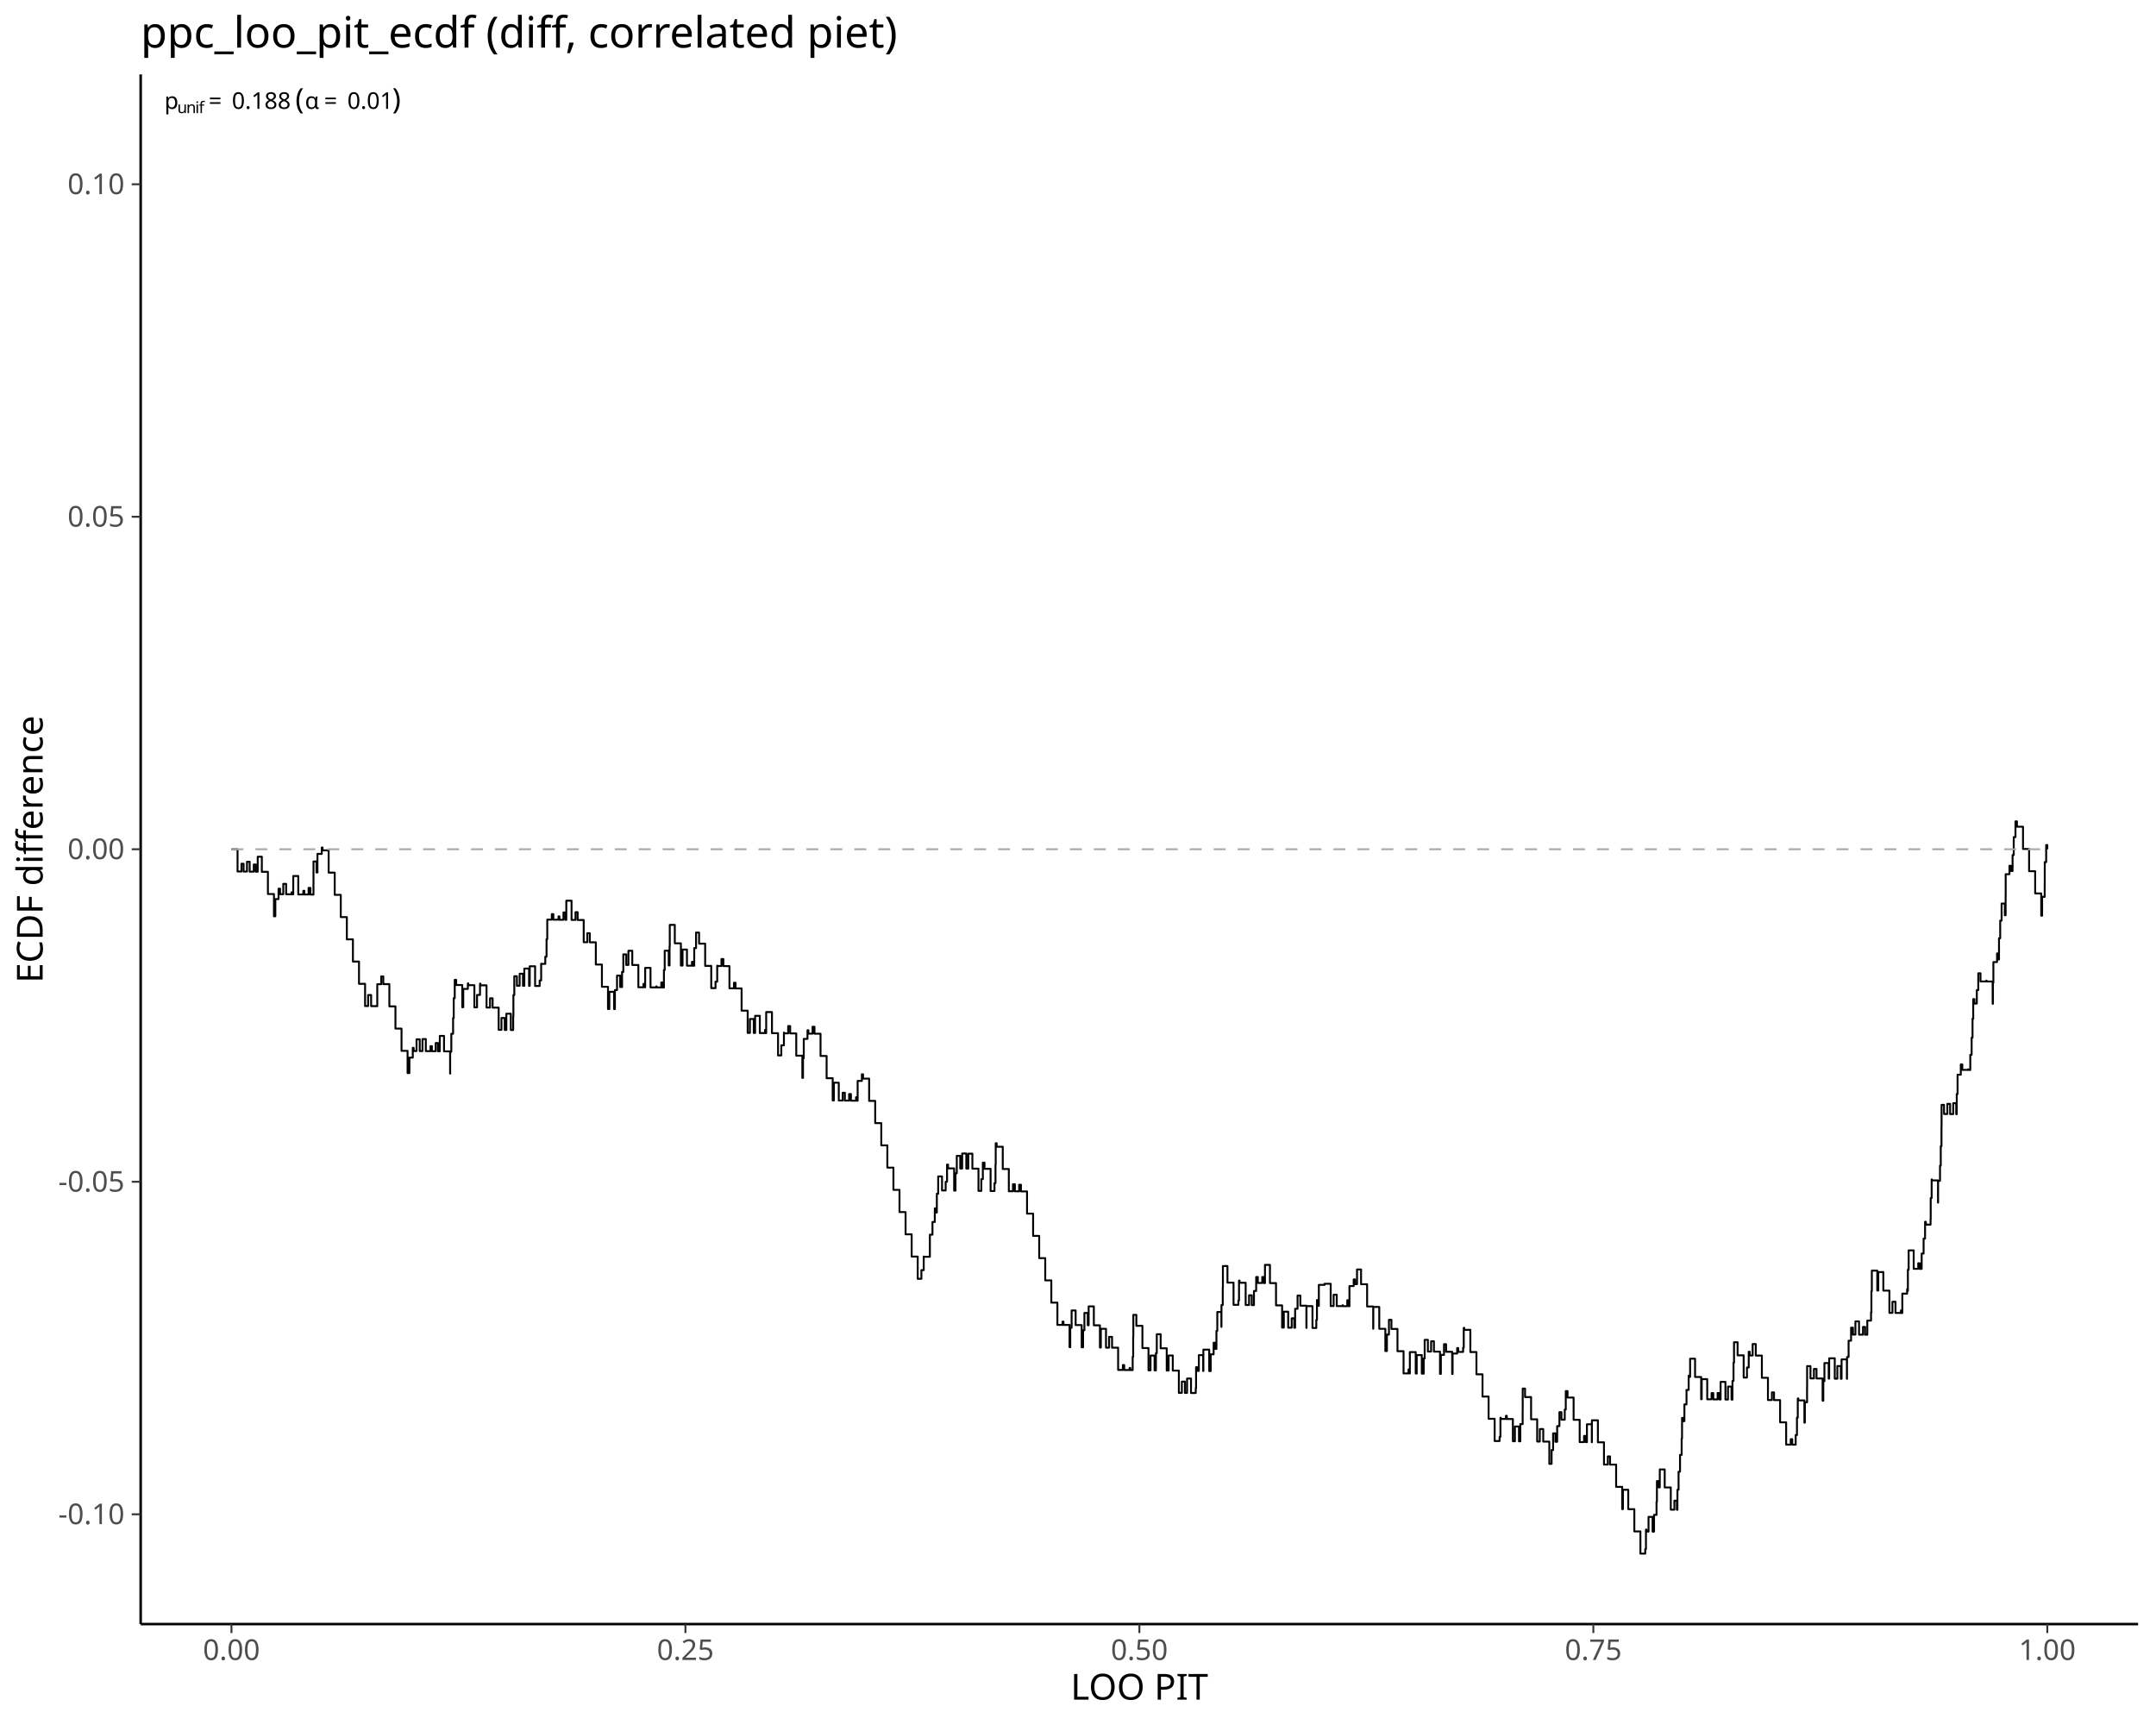
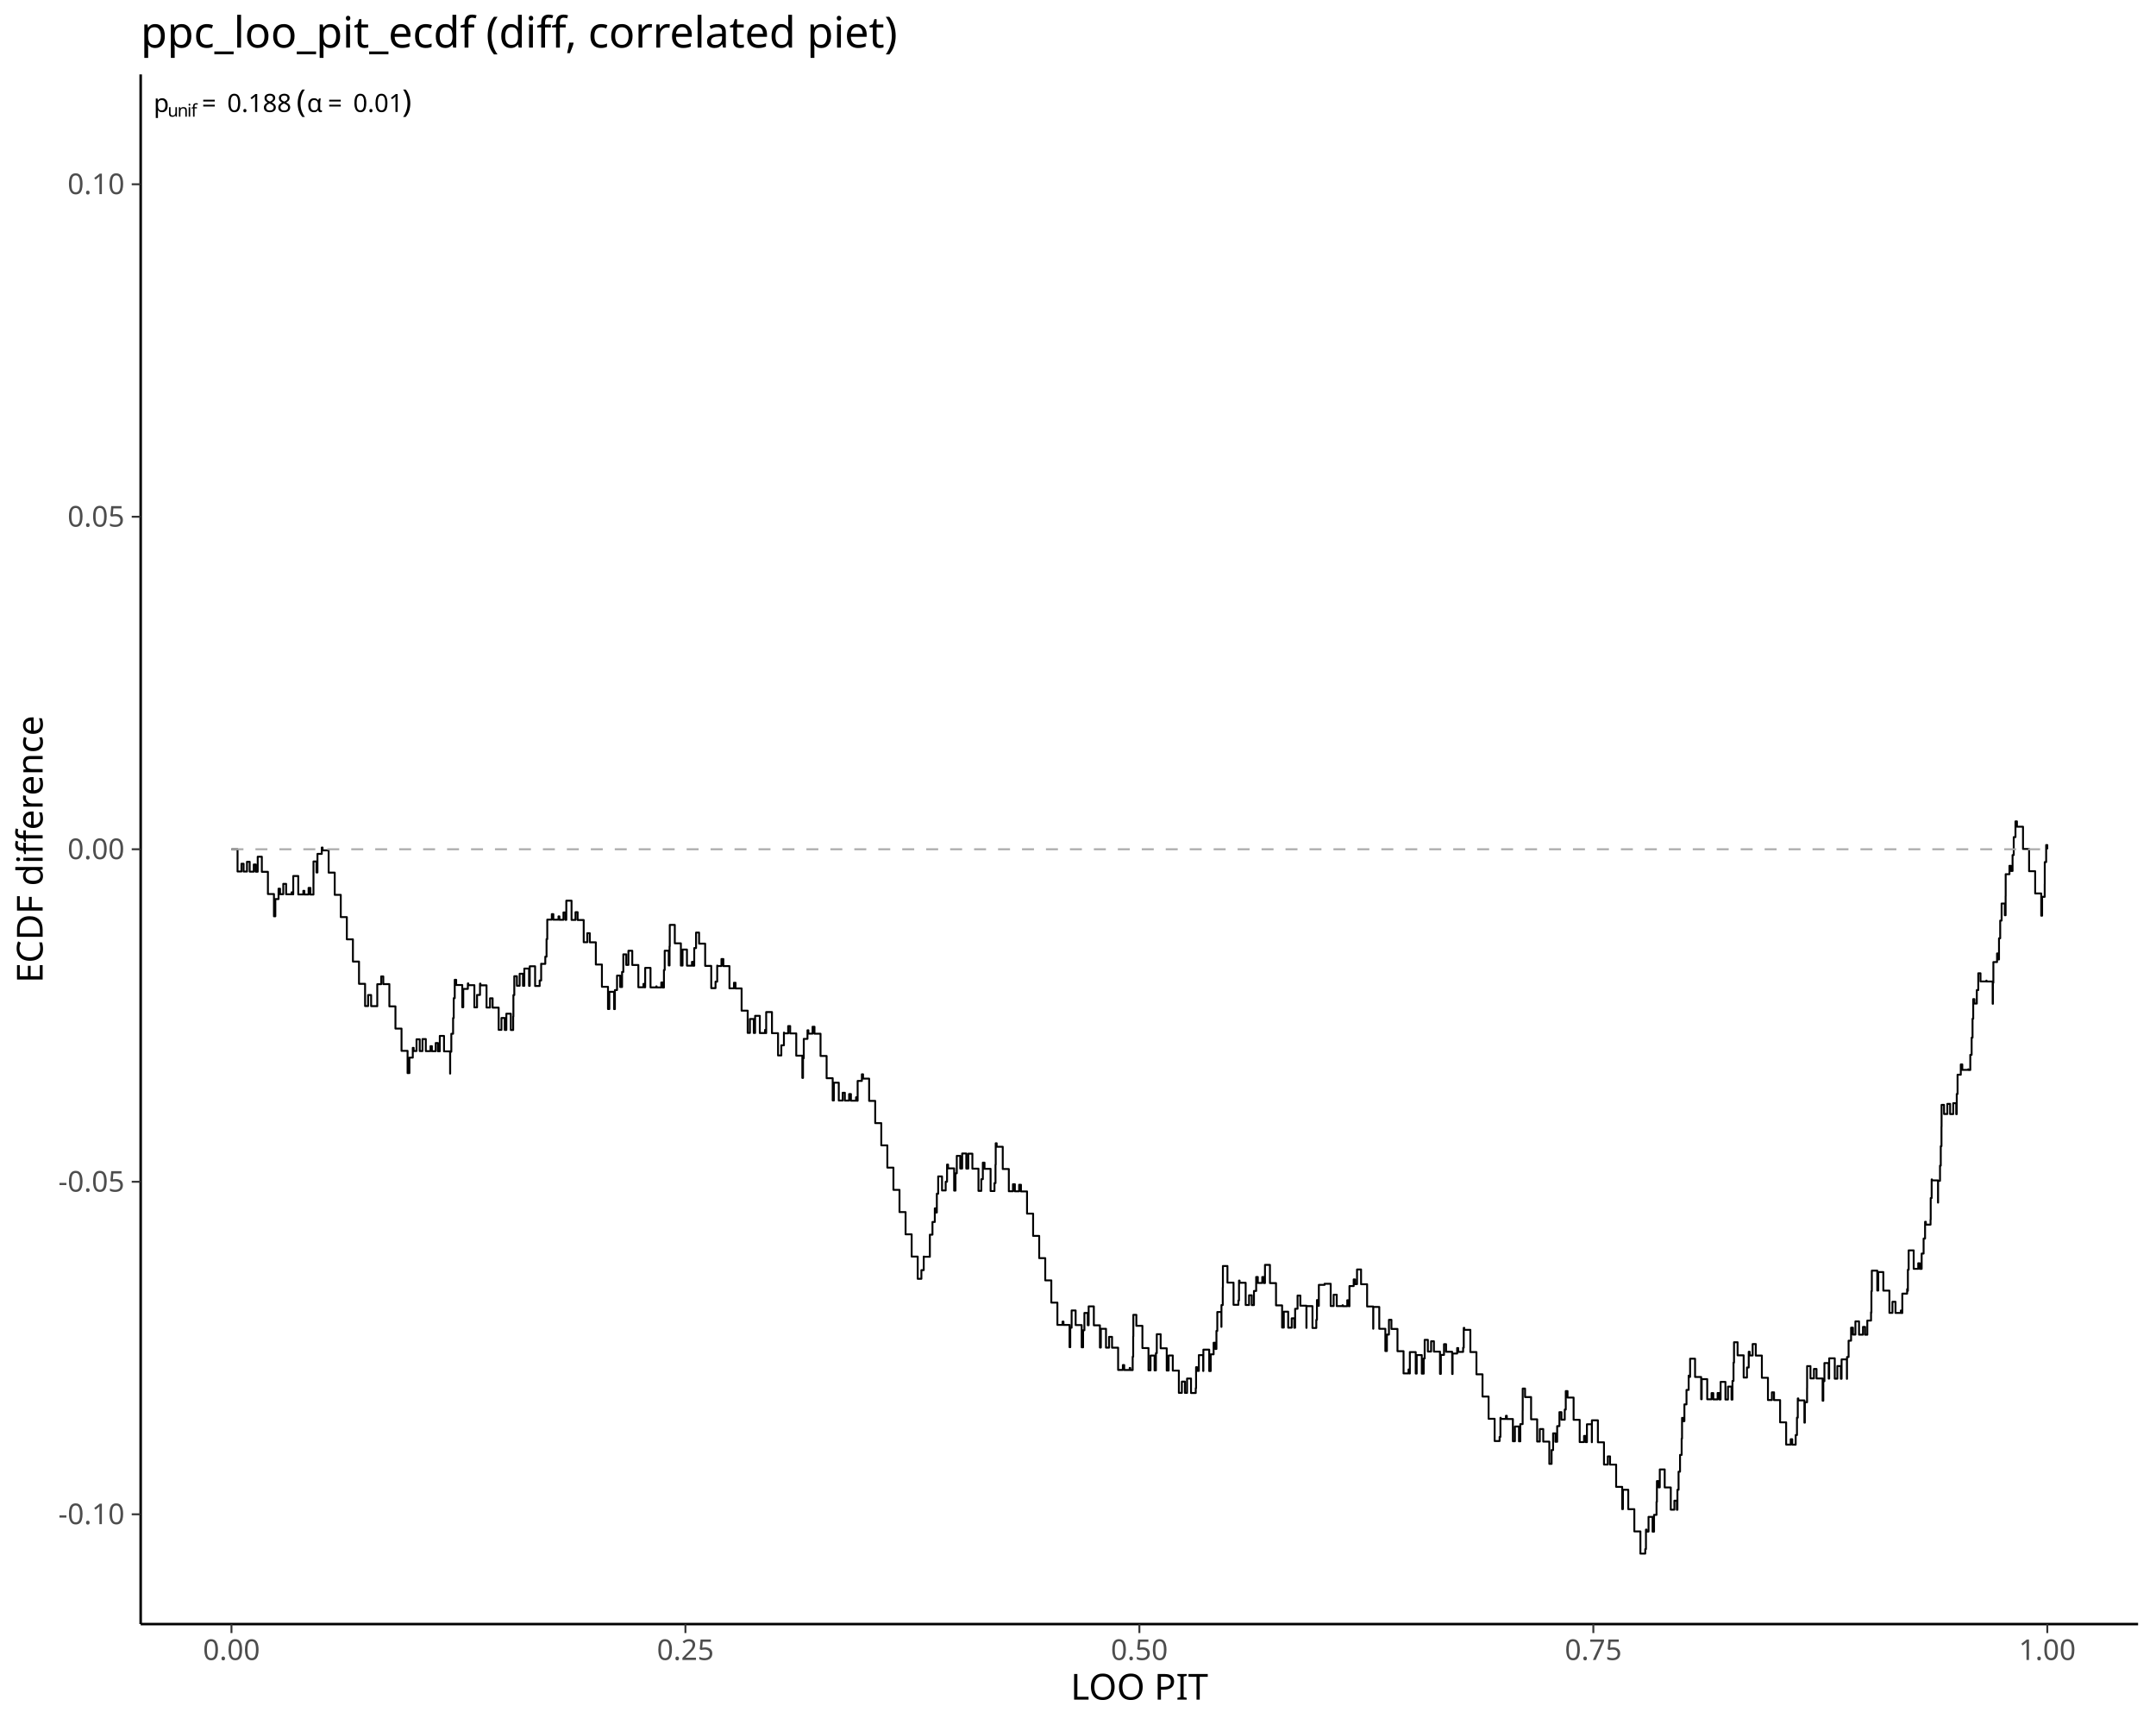
<svg xmlns="http://www.w3.org/2000/svg" class="svglite" data-engine-version="2.0" width="720.00pt" height="576.00pt" viewBox="0 0 720.00 576.00">
  <defs>
    <style type="text/css">
    .svglite line, .svglite polyline, .svglite polygon, .svglite path, .svglite rect, .svglite circle {
      fill: none;
      stroke: #000000;
      stroke-linecap: round;
      stroke-linejoin: round;
      stroke-miterlimit: 10.00;
    }
  </style>
  </defs>
  <rect width="100%" height="100%" style="stroke: none; fill: #FFFFFF;" />
  <defs>
    <clipPath id="cpMC4wMHw3MjAuMDB8MC4wMHw1NzYuMDA=">
      <rect x="0.00" y="0.00" width="720.00" height="576.00" />
    </clipPath>
  </defs>
  <g clip-path="url(#cpMC4wMHw3MjAuMDB8MC4wMHw1NzYuMDA=)">
</g>
  <defs>
    <clipPath id="cpNDYuOTh8NzE0LjAyfDI0Ljg1fDU0Mi4zMA==">
      <rect x="46.98" y="24.85" width="667.04" height="517.45" />
    </clipPath>
  </defs>
  <g clip-path="url(#cpNDYuOTh8NzE0LjAyfDI0Ljg1fDU0Mi4zMA==)">
    <polyline points="77.30,283.58 79.33,283.58 79.33,291.01 80.64,291.01 80.64,288.41 81.35,288.41 81.35,291.03 82.48,291.03 82.48,287.76 83.38,287.76 83.38,291.06 84.75,291.06 84.75,288.66 85.41,288.66 85.41,291.08 86.06,291.08 86.06,286.07 87.44,286.07 87.44,291.11 89.47,291.11 89.47,298.53 91.49,298.53 91.49,305.96 91.95,305.96 91.95,300.21 93.02,300.21 93.02,296.74 93.52,296.74 93.52,298.58 94.60,298.58 94.60,295.13 95.55,295.13 95.55,298.61 97.39,298.61 97.39,297.95 97.58,297.95 97.58,298.63 97.93,298.63 97.93,292.51 99.61,292.51 99.61,298.66 101.30,298.66 101.30,297.45 101.64,297.45 101.64,298.68 103.05,298.68 103.05,296.48 103.66,296.48 103.66,298.71 104.68,298.71 104.68,295.04 104.69,295.04 104.69,287.65 105.69,287.65 105.69,291.33 106.02,291.33 106.02,285.12 107.46,285.12 107.46,283.00 107.72,283.00 107.72,283.95 109.75,283.95 109.75,291.38 111.78,291.38 111.78,298.80 113.80,298.80 113.80,306.23 115.83,306.23 115.83,313.66 117.86,313.66 117.86,321.08 119.89,321.08 119.89,328.51 121.92,328.51 121.92,335.94 122.93,335.94 122.93,332.25 123.94,332.25 123.94,335.96 125.92,335.96 125.92,335.80 125.97,335.80 125.97,335.99 125.99,335.99 125.99,328.64 127.30,328.64 127.30,326.04 128.00,326.04 128.00,328.61 130.03,328.61 130.03,336.04 132.06,336.04 132.06,343.46 134.09,343.46 134.09,350.89 136.11,350.89 136.11,358.32 136.72,358.32 136.72,353.15 137.85,353.15 137.85,349.89 138.14,349.89 138.14,350.94 139.10,350.94 139.10,347.04 140.17,347.04 140.17,350.96 141.09,350.96 141.09,346.95 142.20,346.95 142.20,350.99 143.77,350.99 143.77,349.33 144.23,349.33 144.23,351.01 145.50,351.01 145.50,348.28 146.25,348.28 146.25,351.04 146.87,351.04 146.87,345.90 148.28,345.90 148.28,351.06 150.31,351.06 150.31,358.49 150.34,358.49 150.34,351.19 150.72,351.19 150.72,345.19 151.31,345.19 151.31,339.93 151.52,339.93 151.52,333.30 151.86,333.30 151.86,327.17 152.34,327.17 152.34,328.91 154.37,328.91 154.37,336.33 154.71,336.33 154.71,330.21 156.24,330.21 156.24,328.38 156.39,328.38 156.39,328.96 158.42,328.96 158.42,336.38 159.31,336.38 159.31,332.22 160.30,332.22 160.30,328.44 160.45,328.44 160.45,329.01 162.48,329.01 162.48,336.43 163.65,336.43 163.65,333.34 164.51,333.34 164.51,336.46 166.53,336.46 166.53,343.88 167.47,343.88 167.47,339.91 168.56,339.91 168.56,343.91 169.10,343.91 169.10,338.48 170.59,338.48 170.59,343.93 171.38,343.93 171.38,339.43 171.45,339.43 171.45,332.27 171.75,332.27 171.75,325.98 172.62,325.98 172.62,329.15 173.54,329.15 173.54,325.14 174.65,325.14 174.65,329.18 175.10,329.18 175.10,323.42 176.68,323.42 176.68,329.20 176.91,329.20 176.91,322.65 178.70,322.65 178.70,329.23 180.22,329.23 180.22,327.40 180.72,327.40 180.72,321.80 180.73,321.80 180.73,321.85 182.10,321.85 182.10,319.45 182.52,319.45 182.52,313.59 182.76,313.59 182.76,307.07 182.76,307.07 182.76,307.07 184.28,307.07 184.28,305.24 184.79,305.24 184.79,307.10 186.51,307.10 186.51,305.99 186.82,305.99 186.82,307.12 188.17,307.12 188.17,304.67 188.84,304.67 188.84,307.15 189.12,307.15 189.12,300.75 190.87,300.75 190.87,307.17 192.19,307.17 192.19,304.59 192.90,304.59 192.90,307.20 194.93,307.20 194.93,314.62 196.13,314.62 196.13,311.61 196.96,311.61 196.96,314.65 198.98,314.65 198.98,322.07 201.01,322.07 201.01,329.50 203.04,329.50 203.04,336.93 203.49,336.93 203.49,331.18 205.07,331.18 205.07,336.95 205.35,336.95 205.35,330.59 206.06,330.59 206.06,325.76 207.10,325.76 207.10,329.58 207.74,329.58 207.74,324.54 208.16,324.54 208.16,318.67 209.13,318.67 209.13,322.20 209.86,322.20 209.86,317.47 211.15,317.47 211.15,322.22 213.18,322.22 213.18,329.65 214.89,329.65 214.89,328.52 215.21,328.52 215.21,329.67 215.46,329.67 215.46,323.19 217.24,323.19 217.24,329.70 219.17,329.70 219.17,329.36 219.27,329.36 219.27,329.72 220.84,329.72 220.84,328.07 221.29,328.07 221.29,329.75 221.72,329.75 221.72,323.90 221.98,323.90 221.98,317.45 223.32,317.45 223.32,322.37 223.60,322.37 223.60,315.99 223.67,315.99 223.67,308.83 225.35,308.83 225.35,314.99 227.38,314.99 227.38,322.42 227.94,322.42 227.94,317.07 229.41,317.07 229.41,322.45 231.08,322.45 231.08,321.17 231.43,321.17 231.43,322.47 231.84,322.47 231.84,316.57 232.45,316.57 232.45,311.40 233.46,311.40 233.46,315.09 235.49,315.09 235.49,322.52 237.52,322.52 237.52,329.95 238.95,329.95 238.95,327.79 239.51,327.79 239.51,322.42 239.55,322.42 239.55,322.57 240.93,322.57 240.93,320.23 241.57,320.23 241.57,322.59 243.60,322.59 243.60,330.02 245.11,330.02 245.11,328.15 245.63,328.15 245.63,330.05 247.66,330.05 247.66,337.47 249.69,337.47 249.69,344.90 250.44,344.90 250.44,340.26 251.72,340.26 251.72,344.92 252.17,344.92 252.17,339.20 253.74,339.20 253.74,344.95 255.48,344.95 255.48,343.90 255.77,343.90 255.77,344.97 255.87,344.97 255.87,337.94 257.80,337.94 257.80,345.00 259.83,345.00 259.83,352.43 260.92,352.43 260.92,349.04 261.79,349.04 261.79,344.80 261.86,344.80 261.86,345.05 263.21,345.05 263.21,342.62 263.88,342.62 263.88,345.07 265.91,345.07 265.91,352.50 267.94,352.50 267.94,359.93 268.17,359.93 268.17,353.36 268.42,353.36 268.42,346.89 269.66,346.89 269.66,344.02 269.97,344.02 269.97,345.15 271.36,345.15 271.36,342.84 272.00,342.84 272.00,345.17 274.02,345.17 274.02,352.60 276.05,352.60 276.05,360.03 278.08,360.03 278.08,367.45 278.48,367.45 278.48,361.52 280.11,361.52 280.11,367.48 281.42,367.48 281.42,364.88 282.14,364.88 282.14,367.50 283.56,367.50 283.56,365.32 284.17,365.32 284.17,367.53 285.88,367.53 285.88,366.39 286.19,366.39 286.19,367.55 286.41,367.55 286.41,360.93 287.82,360.93 287.82,358.72 288.22,358.72 288.22,360.17 290.25,360.17 290.25,367.60 292.28,367.60 292.28,375.03 294.31,375.03 294.31,382.45 296.33,382.45 296.33,389.88 298.36,389.88 298.36,397.31 300.39,397.31 300.39,404.73 302.42,404.73 302.42,412.16 304.45,412.16 304.45,419.59 306.47,419.59 306.47,427.01 307.70,427.01 307.70,424.11 308.48,424.11 308.48,419.57 308.50,419.57 308.50,419.64 310.47,419.64 310.47,419.43 310.53,419.43 310.53,419.66 310.53,419.66 310.53,412.27 311.40,412.27 311.40,408.03 312.18,408.03 312.18,403.49 312.56,403.49 312.56,404.88 312.86,404.88 312.86,398.59 313.31,398.59 313.31,392.82 314.59,392.82 314.59,397.51 315.81,397.51 315.81,394.59 316.27,394.59 316.27,388.87 316.61,388.87 316.61,390.13 318.64,390.13 318.64,397.56 319.09,397.56 319.09,391.78 319.52,391.78 319.52,385.95 320.67,385.95 320.67,390.18 321.32,390.18 321.32,385.16 322.70,385.16 322.70,390.20 323.36,390.20 323.36,385.23 324.73,385.23 324.73,390.23 326.76,390.23 326.76,397.65 327.71,397.65 327.71,393.75 328.22,393.75 328.22,388.22 328.78,388.22 328.78,390.28 330.81,390.28 330.81,397.70 332.11,397.70 332.11,395.05 332.45,395.05 332.45,388.90 332.52,388.90 332.52,381.75 332.84,381.75 332.84,382.92 334.87,382.92 334.87,390.35 336.90,390.35 336.90,397.78 338.28,397.78 338.28,395.43 338.92,395.43 338.92,397.80 340.34,397.80 340.34,395.60 340.95,395.60 340.95,397.83 342.98,397.83 342.98,405.25 345.01,405.25 345.01,412.68 347.04,412.68 347.04,420.11 349.06,420.11 349.06,427.53 351.09,427.53 351.09,434.96 353.12,434.96 353.12,442.39 354.84,442.39 354.84,441.30 355.15,441.30 355.15,442.41 357.18,442.41 357.18,449.84 357.42,449.84 357.42,443.35 357.87,443.35 357.87,437.58 359.21,437.58 359.21,442.46 361.23,442.46 361.23,449.89 361.70,449.89 361.70,444.19 362.14,444.19 362.14,438.41 363.26,438.41 363.26,442.51 363.56,442.51 363.56,436.21 365.29,436.21 365.29,442.54 367.32,442.54 367.32,449.96 367.63,449.96 367.63,443.70 369.35,443.70 369.35,449.99 370.38,449.99 370.38,446.39 371.37,446.39 371.37,450.01 373.40,450.01 373.40,457.44 374.98,457.44 374.98,455.81 375.43,455.81 375.43,457.46 377.26,457.46 377.26,456.77 377.46,456.77 377.46,457.49 378.26,457.49 378.26,453.03 378.43,453.03 378.43,446.24 378.48,446.24 378.48,439.04 379.49,439.04 379.49,442.71 381.51,442.71 381.51,450.14 383.54,450.14 383.54,457.56 384.22,457.56 384.22,452.64 385.57,452.64 385.57,457.59 386.02,457.59 386.02,451.84 386.31,451.84 386.31,445.51 387.60,445.51 387.60,450.21 389.63,450.21 389.63,457.64 390.27,457.64 390.27,452.61 391.65,452.61 391.65,457.66 393.68,457.66 393.68,465.09 394.68,465.09 394.68,461.34 395.71,461.34 395.71,465.11 396.42,465.11 396.42,460.31 397.74,460.31 397.74,465.14 399.32,465.14 399.32,463.53 399.43,463.53 399.43,456.52 399.77,456.52 399.77,457.76 400.35,457.76 400.35,452.49 401.80,452.49 401.80,457.79 401.87,457.79 401.87,450.66 403.82,450.66 403.82,457.81 404.32,457.81 404.32,452.23 405.29,452.23 405.29,448.36 405.85,448.36 405.85,450.43 406.23,450.43 406.23,444.41 406.52,444.41 406.52,438.09 407.88,438.09 407.88,443.06 407.91,443.06 407.91,435.77 408.34,435.77 408.34,429.92 408.39,429.92 408.39,422.73 409.91,422.73 409.91,428.28 411.94,428.28 411.94,435.70 413.56,435.70 413.56,434.25 413.77,434.25 413.77,427.60 413.96,427.60 413.96,428.33 415.99,428.33 415.99,435.75 417.13,435.75 417.13,432.51 418.02,432.51 418.02,435.78 418.76,435.78 418.76,431.07 419.50,431.07 419.50,426.40 420.05,426.40 420.05,428.40 421.53,428.40 421.53,426.41 422.08,426.41 422.08,428.43 422.44,428.43 422.44,422.36 424.10,422.36 424.10,428.45 426.13,428.45 426.13,435.88 428.16,435.88 428.16,443.30 428.73,443.30 428.73,437.98 430.19,437.98 430.19,443.33 431.36,443.33 431.36,440.20 432.22,440.20 432.22,443.35 432.51,443.35 432.51,437.02 433.32,437.02 433.32,432.60 434.25,432.60 434.25,435.98 436.27,435.98 436.27,443.40 436.31,443.40 436.31,436.13 438.30,436.13 438.30,443.43 439.58,443.43 439.58,440.72 439.80,440.72 439.80,434.10 440.33,434.10 440.33,436.05 440.43,436.05 440.43,429.03 442.35,429.03 442.35,428.66 442.36,428.66 442.36,428.67 444.39,428.67 444.39,436.10 445.37,436.10 445.37,432.32 446.41,432.32 446.41,436.12 448.36,436.12 448.36,435.84 448.44,435.84 448.44,436.15 449.92,436.15 449.92,434.16 450.47,434.16 450.47,436.17 450.65,436.17 450.65,429.43 452.07,429.43 452.07,427.21 452.50,427.21 452.50,428.80 453.18,428.80 453.18,423.89 454.53,423.89 454.53,428.82 456.55,428.82 456.55,436.25 458.58,436.25 458.58,443.68 458.62,443.68 458.62,436.41 460.61,436.41 460.61,443.70 462.64,443.70 462.64,451.13 463.16,451.13 463.16,445.63 463.84,445.63 463.84,440.70 464.67,440.70 464.67,443.75 466.69,443.75 466.69,451.18 468.72,451.18 468.72,458.60 470.38,458.60 470.38,457.28 470.75,457.28 470.75,458.63 470.82,458.63 470.82,451.48 472.78,451.48 472.78,458.65 473.11,458.65 473.11,452.48 474.81,452.48 474.81,458.68 475.45,458.68 475.45,453.61 475.77,453.61 475.77,447.39 476.84,447.39 476.84,451.30 477.92,451.30 477.92,447.87 478.86,447.87 478.86,451.32 480.89,451.32 480.89,458.75 481.18,458.75 481.18,452.42 482.23,452.42 482.23,448.84 482.92,448.84 482.92,451.37 484.95,451.37 484.95,458.80 485.10,458.80 485.10,451.96 486.62,451.96 486.62,450.13 486.98,450.13 486.98,451.42 488.61,451.42 488.61,450.01 488.82,450.01 488.82,443.39 489.00,443.39 489.00,444.05 491.03,444.05 491.03,451.47 493.06,451.47 493.06,458.90 495.09,458.90 495.09,466.33 497.12,466.33 497.12,473.75 499.14,473.75 499.14,481.18 500.79,481.18 500.79,479.80 501.07,479.80 501.07,473.41 501.17,473.41 501.17,473.80 502.91,473.80 502.91,472.76 503.20,472.76 503.20,473.83 505.23,473.83 505.23,481.25 505.91,481.25 505.91,476.33 507.26,476.33 507.26,481.28 507.71,481.28 507.71,475.53 508.49,475.53 508.49,470.99 508.51,470.99 508.51,463.66 509.29,463.66 509.29,466.50 511.31,466.50 511.31,473.93 513.34,473.93 513.34,481.35 514.22,481.35 514.22,477.18 515.37,477.18 515.37,481.38 517.40,481.38 517.40,488.80 518.16,488.80 518.16,484.19 518.66,484.19 518.66,478.61 519.43,478.61 519.43,481.43 520.02,481.43 520.02,476.20 520.77,476.20 520.77,471.54 521.45,471.54 521.45,474.05 522.55,474.05 522.55,470.67 522.89,470.67 522.89,464.50 523.48,464.50 523.48,466.67 525.51,466.67 525.51,474.10 527.54,474.10 527.54,481.53 529.00,481.53 529.00,479.47 529.57,479.47 529.57,481.55 529.96,481.55 529.96,475.58 531.59,475.58 531.59,481.58 531.62,481.58 531.62,474.26 533.62,474.26 533.62,481.60 535.65,481.60 535.65,489.03 536.93,489.03 536.93,486.31 537.68,486.31 537.68,489.05 539.71,489.05 539.71,496.48 541.73,496.48 541.73,503.91 541.99,503.91 541.99,497.45 543.76,497.45 543.76,503.93 545.79,503.93 545.79,511.36 547.82,511.36 547.82,518.78 549.43,518.78 549.43,517.27 549.67,517.27 549.67,510.75 549.85,510.75 549.85,511.41 550.53,511.41 550.53,506.50 551.88,506.50 551.88,511.43 552.37,511.43 552.37,505.83 553.20,505.83 553.20,501.50 553.33,501.50 553.33,494.55 553.90,494.55 553.90,496.65 554.29,496.65 554.29,490.66 555.93,490.66 555.93,496.68 557.96,496.68 557.96,504.10 559.16,504.10 559.16,501.10 559.99,501.10 559.99,504.13 560.18,504.13 560.18,497.45 560.56,497.45 560.56,491.41 561.05,491.41 561.05,485.81 561.59,485.81 561.59,480.37 561.72,480.37 561.72,473.44 562.02,473.44 562.02,474.55 562.51,474.55 562.51,468.94 563.21,468.94 563.21,464.11 563.93,464.11 563.93,459.35 564.04,459.35 564.04,459.77 564.41,459.77 564.41,453.69 566.07,453.69 566.07,459.79 568.10,459.79 568.10,467.22 568.29,467.22 568.29,460.51 570.13,460.51 570.13,467.24 571.58,467.24 571.58,465.17 572.16,465.17 572.16,467.27 573.60,467.27 573.60,465.13 574.18,465.13 574.18,467.29 574.60,467.29 574.60,461.43 576.21,461.43 576.21,467.32 577.06,467.32 577.06,463.00 578.24,463.00 578.24,467.34 578.56,467.34 578.56,461.11 578.91,461.11 578.91,455.00 579.08,455.00 579.08,448.19 580.27,448.19 580.27,452.56 582.30,452.56 582.30,459.99 583.40,459.99 583.40,456.63 583.99,456.63 583.99,451.37 584.32,451.37 584.32,452.61 585.30,452.61 585.30,448.79 586.35,448.79 586.35,452.64 588.38,452.64 588.38,460.06 590.41,460.06 590.41,467.49 591.73,467.49 591.73,464.92 592.44,464.92 592.44,467.51 594.47,467.51 594.47,474.94 596.49,474.94 596.49,482.37 598.02,482.37 598.02,480.57 598.52,480.57 598.52,482.39 599.67,482.39 599.67,479.18 600.10,479.18 600.10,473.37 600.37,473.37 600.37,466.96 600.55,466.96 600.55,467.61 602.58,467.61 602.58,475.04 602.74,475.04 602.74,468.23 603.47,468.23 603.47,463.51 603.49,463.51 603.49,456.16 604.61,456.16 604.61,460.26 605.77,460.26 605.77,457.11 606.63,457.11 606.63,460.29 608.66,460.29 608.66,467.71 608.90,467.71 608.90,461.20 609.27,461.20 609.27,455.14 610.69,455.14 610.69,460.34 610.86,460.34 610.86,453.56 612.72,453.56 612.72,460.36 613.59,460.36 613.59,456.14 614.75,456.14 614.75,460.39 615.00,460.39 615.00,453.91 616.77,453.91 616.77,460.41 616.81,460.41 616.81,453.13 617.34,453.13 617.34,447.67 618.17,447.67 618.17,443.33 618.80,443.33 618.80,445.63 619.62,445.63 619.62,441.23 620.83,441.23 620.83,445.66 622.15,445.66 622.15,443.07 622.86,443.07 622.86,445.68 623.59,445.68 623.59,440.96 624.84,440.96 624.84,438.15 624.89,438.15 624.89,438.30 624.96,438.30 624.96,431.16 625.10,431.16 625.10,424.28 626.92,424.28 626.92,430.93 627.25,430.93 627.25,424.75 628.94,424.75 628.94,430.95 630.97,430.95 630.97,438.38 631.98,438.38 631.98,434.68 633.00,434.68 633.00,438.40 634.80,438.40 634.80,437.59 635.03,437.59 635.03,438.43 635.28,438.43 635.28,431.96 636.89,431.96 636.89,430.46 637.06,430.46 637.06,431.05 637.14,431.05 637.14,423.97 637.40,423.97 637.40,417.51 639.08,417.51 639.08,423.67 640.60,423.67 640.60,421.82 641.11,421.82 641.11,423.70 641.74,423.70 641.74,418.58 642.39,418.58 642.39,413.57 642.88,413.57 642.88,407.97 643.14,407.97 643.14,408.92 644.71,408.92 644.71,407.25 644.76,407.25 644.76,400.04 645.08,400.04 645.08,393.82 645.17,393.82 645.17,394.14 647.20,394.14 647.20,401.57 647.23,401.57 647.23,394.29 647.87,394.29 647.87,389.22 648.12,389.22 648.12,382.72 648.36,382.72 648.36,376.22 648.39,376.22 648.39,368.93 649.22,368.93 649.22,371.98 650.32,371.98 650.32,368.60 651.25,368.60 651.25,372.01 652.28,372.01 652.28,368.37 653.28,368.37 653.28,372.03 653.46,372.03 653.46,365.29 653.73,365.29 653.73,358.86 654.81,358.86 654.81,355.43 655.31,355.43 655.31,357.25 657.28,357.25 657.28,357.05 657.34,357.05 657.34,357.28 657.98,357.28 657.98,352.22 658.43,352.22 658.43,346.48 658.73,346.48 658.73,340.17 658.96,340.17 658.96,333.62 659.36,333.62 659.36,335.10 660.16,335.10 660.16,330.60 660.65,330.60 660.65,324.99 661.39,324.99 661.39,327.72 663.34,327.72 663.34,327.44 663.42,327.44 663.42,327.74 665.45,327.74 665.45,335.17 665.55,335.17 665.55,328.15 665.69,328.15 665.69,321.25 666.92,321.25 666.92,318.36 667.48,318.36 667.48,320.39 667.57,320.39 667.57,313.31 667.97,313.31 667.97,307.40 668.44,307.40 668.44,301.70 669.51,301.70 669.51,305.61 669.78,305.61 669.78,299.20 669.80,299.20 669.80,291.90 671.06,291.90 671.06,289.10 671.53,289.10 671.53,290.83 672.10,290.83 672.10,285.51 672.49,285.51 672.49,279.52 673.07,279.52 673.07,274.27 673.56,274.27 673.56,276.05 675.59,276.05 675.59,283.48 677.62,283.48 677.62,290.91 679.65,290.91 679.65,298.33 681.67,298.33 681.67,305.76 681.97,305.76 681.97,299.46 682.83,299.46 682.83,295.20 682.85,295.20 682.85,287.86 683.32,287.86 683.32,282.17 683.70,282.17 683.70,283.58 " style="stroke-width: 0.64; stroke-linecap: butt;" />
    <line x1="77.30" y1="283.58" x2="683.70" y2="283.58" style="stroke-width: 0.64; stroke: #A9A9A9; stroke-dasharray: 4.00,4.00; stroke-linecap: butt;" />
-     <text x="54.90" y="36.35" style="font-size: 7.70px; font-family: sans;" textLength="4.28px" lengthAdjust="spacingAndGlyphs">p</text>
-     <text x="59.19" y="37.77" style="font-size: 5.39px; font-family: sans;" textLength="3.00px" lengthAdjust="spacingAndGlyphs">u</text>
-     <text x="62.19" y="37.77" style="font-size: 5.39px; font-family: sans;" textLength="3.00px" lengthAdjust="spacingAndGlyphs">n</text>
-     <text x="65.18" y="37.77" style="font-size: 5.39px; font-family: sans;" textLength="1.20px" lengthAdjust="spacingAndGlyphs">i</text>
-     <text x="66.38" y="37.77" style="font-size: 5.39px; font-family: sans;" textLength="1.50px" lengthAdjust="spacingAndGlyphs">f</text>
-     <text x="69.66" y="36.35" style="font-size: 7.70px; font-family: sans;" textLength="5.98px" lengthAdjust="spacingAndGlyphs">=</text>
-     <text x="77.42" y="36.35" style="font-size: 7.70px; font-family: sans;" textLength="19.27px" lengthAdjust="spacingAndGlyphs">0.188</text>
-     <text x="96.69" y="36.35" style="font-size: 7.70px; font-family: sans;" textLength="1.93px" lengthAdjust="spacingAndGlyphs"> </text>
-     <text x="98.62" y="36.35" style="font-size: 9.62px; font-family: sans;" textLength="3.21px" lengthAdjust="spacingAndGlyphs">(</text>
-     <text x="101.82" y="36.35" style="font-size: 7.70px; font-family: sans;" textLength="4.62px" lengthAdjust="spacingAndGlyphs">α</text>
-     <text x="108.22" y="36.35" style="font-size: 7.70px; font-family: sans;" textLength="5.98px" lengthAdjust="spacingAndGlyphs">=</text>
-     <text x="115.99" y="36.35" style="font-size: 7.70px; font-family: sans;" textLength="14.99px" lengthAdjust="spacingAndGlyphs">0.01</text>
-     <text x="130.97" y="36.35" style="font-size: 9.62px; font-family: sans;" textLength="3.20px" lengthAdjust="spacingAndGlyphs">)</text>
+     <text x="51.30" y="37.39" style="font-size: 8.40px; font-family: sans;" textLength="4.67px" lengthAdjust="spacingAndGlyphs">p</text>
+     <text x="55.97" y="38.95" style="font-size: 5.88px; font-family: sans;" textLength="3.27px" lengthAdjust="spacingAndGlyphs">u</text>
+     <text x="59.24" y="38.95" style="font-size: 5.88px; font-family: sans;" textLength="3.27px" lengthAdjust="spacingAndGlyphs">n</text>
+     <text x="62.51" y="38.95" style="font-size: 5.88px; font-family: sans;" textLength="1.31px" lengthAdjust="spacingAndGlyphs">i</text>
+     <text x="63.82" y="38.95" style="font-size: 5.88px; font-family: sans;" textLength="1.63px" lengthAdjust="spacingAndGlyphs">f</text>
+     <text x="67.40" y="37.39" style="font-size: 8.40px; font-family: sans;" textLength="6.52px" lengthAdjust="spacingAndGlyphs">=</text>
+     <text x="75.86" y="37.39" style="font-size: 8.40px; font-family: sans;" textLength="21.02px" lengthAdjust="spacingAndGlyphs">0.188</text>
+     <text x="96.89" y="37.39" style="font-size: 8.40px; font-family: sans;" textLength="2.10px" lengthAdjust="spacingAndGlyphs"> </text>
+     <text x="98.99" y="37.39" style="font-size: 10.50px; font-family: sans;" textLength="3.50px" lengthAdjust="spacingAndGlyphs">(</text>
+     <text x="102.48" y="37.39" style="font-size: 8.40px; font-family: sans;" textLength="5.04px" lengthAdjust="spacingAndGlyphs">α</text>
+     <text x="109.47" y="37.39" style="font-size: 8.40px; font-family: sans;" textLength="6.52px" lengthAdjust="spacingAndGlyphs">=</text>
+     <text x="117.94" y="37.39" style="font-size: 8.40px; font-family: sans;" textLength="16.35px" lengthAdjust="spacingAndGlyphs">0.01</text>
+     <text x="134.29" y="37.39" style="font-size: 10.50px; font-family: sans;" textLength="3.49px" lengthAdjust="spacingAndGlyphs">)</text>
  </g>
  <g clip-path="url(#cpMC4wMHw3MjAuMDB8MC4wMHw1NzYuMDA=)">
    <polyline points="46.98,542.30 46.98,24.85 " style="stroke-width: 0.85; stroke-linecap: butt;" />
    <text x="41.60" y="508.94" text-anchor="end" style="font-size: 9.60px; fill: #4D4D4D; font-family: sans;" textLength="21.88px" lengthAdjust="spacingAndGlyphs">-0.10</text>
    <text x="41.60" y="397.91" text-anchor="end" style="font-size: 9.60px; fill: #4D4D4D; font-family: sans;" textLength="21.88px" lengthAdjust="spacingAndGlyphs">-0.05</text>
    <text x="41.60" y="286.88" text-anchor="end" style="font-size: 9.60px; fill: #4D4D4D; font-family: sans;" textLength="18.69px" lengthAdjust="spacingAndGlyphs">0.00</text>
    <text x="41.60" y="175.85" text-anchor="end" style="font-size: 9.60px; fill: #4D4D4D; font-family: sans;" textLength="18.69px" lengthAdjust="spacingAndGlyphs">0.05</text>
    <text x="41.60" y="64.82" text-anchor="end" style="font-size: 9.60px; fill: #4D4D4D; font-family: sans;" textLength="18.69px" lengthAdjust="spacingAndGlyphs">0.10</text>
    <polyline points="43.99,505.64 46.98,505.64 " style="stroke-width: 0.64; stroke: #333333; stroke-linecap: butt;" />
    <polyline points="43.99,394.61 46.98,394.61 " style="stroke-width: 0.64; stroke: #333333; stroke-linecap: butt;" />
    <polyline points="43.99,283.58 46.98,283.58 " style="stroke-width: 0.64; stroke: #333333; stroke-linecap: butt;" />
    <polyline points="43.99,172.55 46.98,172.55 " style="stroke-width: 0.64; stroke: #333333; stroke-linecap: butt;" />
    <polyline points="43.99,61.52 46.98,61.52 " style="stroke-width: 0.64; stroke: #333333; stroke-linecap: butt;" />
    <polyline points="46.98,542.30 714.02,542.30 " style="stroke-width: 0.85; stroke-linecap: butt;" />
    <polyline points="77.30,545.29 77.30,542.30 " style="stroke-width: 0.64; stroke: #333333; stroke-linecap: butt;" />
    <polyline points="228.90,545.29 228.90,542.30 " style="stroke-width: 0.64; stroke: #333333; stroke-linecap: butt;" />
    <polyline points="380.50,545.29 380.50,542.30 " style="stroke-width: 0.64; stroke: #333333; stroke-linecap: butt;" />
    <polyline points="532.10,545.29 532.10,542.30 " style="stroke-width: 0.64; stroke: #333333; stroke-linecap: butt;" />
    <polyline points="683.70,545.29 683.70,542.30 " style="stroke-width: 0.64; stroke: #333333; stroke-linecap: butt;" />
    <text x="77.30" y="554.29" text-anchor="middle" style="font-size: 9.60px; fill: #4D4D4D; font-family: sans;" textLength="18.69px" lengthAdjust="spacingAndGlyphs">0.00</text>
    <text x="228.90" y="554.29" text-anchor="middle" style="font-size: 9.60px; fill: #4D4D4D; font-family: sans;" textLength="18.69px" lengthAdjust="spacingAndGlyphs">0.25</text>
    <text x="380.50" y="554.29" text-anchor="middle" style="font-size: 9.60px; fill: #4D4D4D; font-family: sans;" textLength="18.69px" lengthAdjust="spacingAndGlyphs">0.50</text>
    <text x="532.10" y="554.29" text-anchor="middle" style="font-size: 9.60px; fill: #4D4D4D; font-family: sans;" textLength="18.69px" lengthAdjust="spacingAndGlyphs">0.75</text>
    <text x="683.70" y="554.29" text-anchor="middle" style="font-size: 9.60px; fill: #4D4D4D; font-family: sans;" textLength="18.69px" lengthAdjust="spacingAndGlyphs">1.00</text>
    <text x="380.50" y="567.53" text-anchor="middle" style="font-size: 12.00px; font-family: sans;" textLength="47.35px" lengthAdjust="spacingAndGlyphs">LOO PIT</text>
    <text transform="translate(14.24,283.58) rotate(-90)" text-anchor="middle" style="font-size: 12.00px; font-family: sans;" textLength="88.71px" lengthAdjust="spacingAndGlyphs">ECDF difference</text>
    <text x="46.98" y="15.89" style="font-size: 14.40px; font-family: sans;" textLength="240.95px" lengthAdjust="spacingAndGlyphs">ppc_loo_pit_ecdf (diff, correlated piet)</text>
  </g>
</svg>
